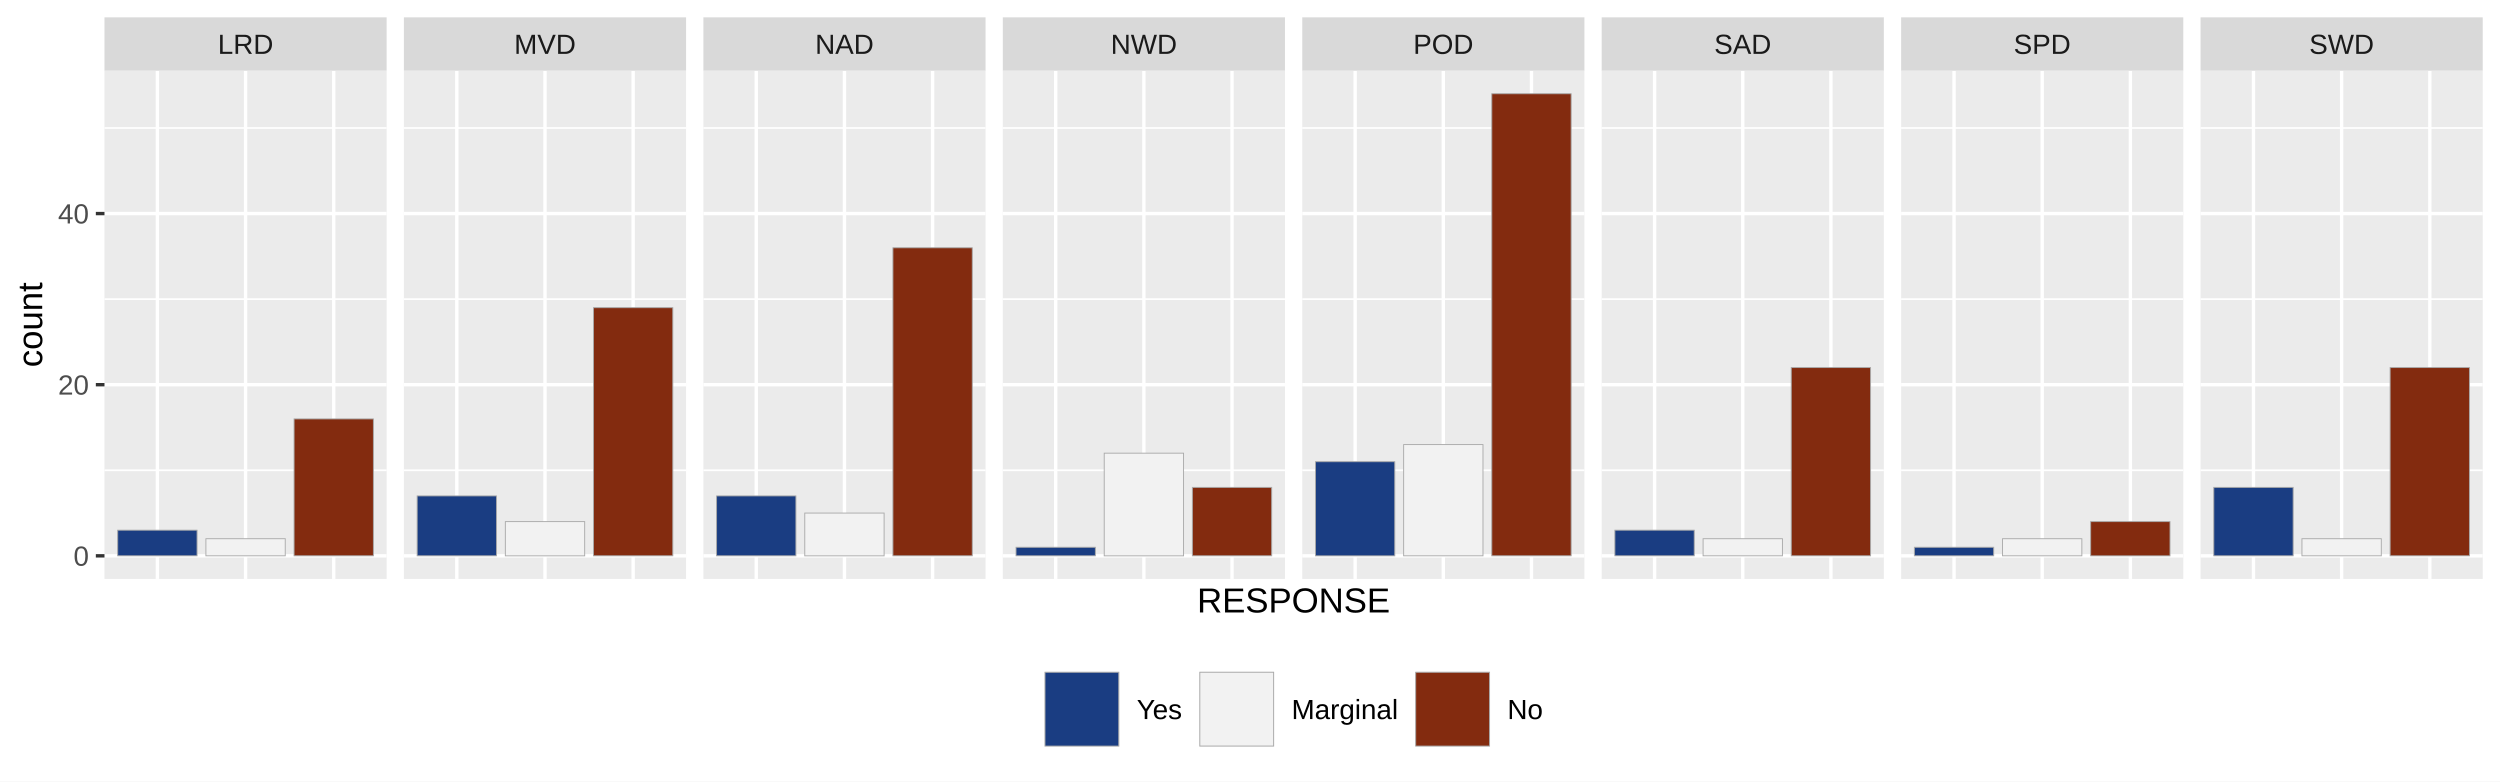
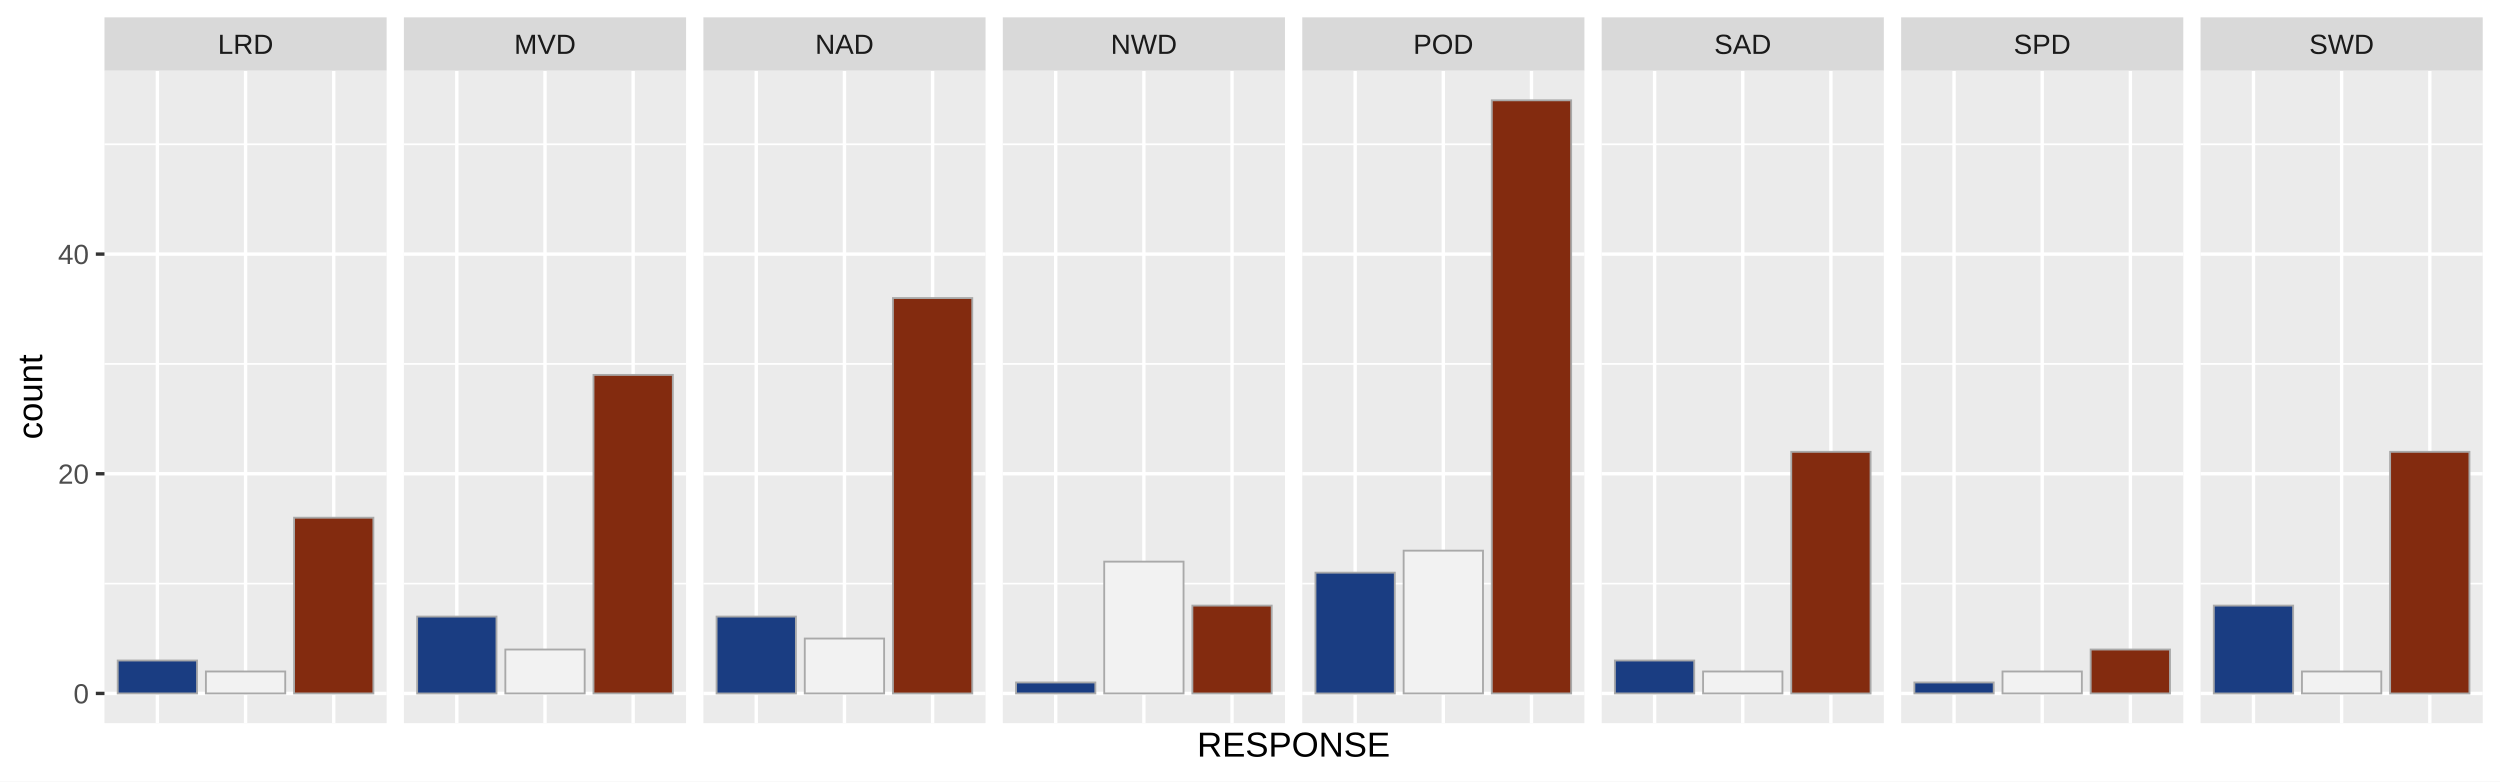
<svg xmlns="http://www.w3.org/2000/svg" width="576.00pt" height="180.00pt" viewBox="0 0 576.00 180.00">
  <g class="svglite">
    <defs>
      <style type="text/css">
    .svglite line, .svglite polyline, .svglite polygon, .svglite path, .svglite rect, .svglite circle {
      fill: none;
      stroke: #000000;
      stroke-linecap: round;
      stroke-linejoin: round;
      stroke-miterlimit: 10.00;
    }
    .svglite text {
      white-space: pre;
    }
    .svglite g.glyphgroup path {
      fill: inherit;
      stroke: none;
    }
  </style>
    </defs>
    <rect width="100%" height="100%" style="stroke: none; fill: #FFFFFF;" />
    <defs>
      <clipPath id="cpMC4wMHw1NzYuMDB8MC4wMHwxODAuMDA=">
        <rect x="0.00" y="0.00" width="576.00" height="180.00" />
      </clipPath>
    </defs>
    <g clip-path="url(#cpMC4wMHw1NzYuMDB8MC4wMHwxODAuMDA=)">
      <rect x="-0" y="0" width="576.00" height="180.00" style="stroke-width: 0.78; stroke: #FFFFFF; fill: #FFFFFF;" />
    </g>
    <defs>
-       <clipPath id="cpMjQuMDd8ODkuMDh8MTYuMjh8MTMzLjM5">
-         <rect x="24.07" y="16.28" width="65.01" height="117.11" />
-       </clipPath>
-     </defs>
-     <g clip-path="url(#cpMjQuMDd8ODkuMDh8MTYuMjh8MTMzLjM5)">
-       <rect x="24.07" y="16.28" width="65.01" height="117.11" style="stroke-width: 0.78; stroke: none; fill: #EBEBEB;" />
-       <polyline points="24.07,108.35 89.08,108.35 " style="stroke-width: 0.39; stroke: #FFFFFF; stroke-linecap: butt;" />
-       <polyline points="24.07,68.92 89.08,68.92 " style="stroke-width: 0.39; stroke: #FFFFFF; stroke-linecap: butt;" />
-       <polyline points="24.07,29.49 89.08,29.49 " style="stroke-width: 0.39; stroke: #FFFFFF; stroke-linecap: butt;" />
-       <polyline points="24.07,128.06 89.08,128.06 " style="stroke-width: 0.78; stroke: #FFFFFF; stroke-linecap: butt;" />
-       <polyline points="24.07,88.63 89.08,88.63 " style="stroke-width: 0.78; stroke: #FFFFFF; stroke-linecap: butt;" />
-       <polyline points="24.07,49.20 89.08,49.20 " style="stroke-width: 0.78; stroke: #FFFFFF; stroke-linecap: butt;" />
-       <polyline points="36.26,133.39 36.26,16.28 " style="stroke-width: 0.78; stroke: #FFFFFF; stroke-linecap: butt;" />
-       <polyline points="56.58,133.39 56.58,16.28 " style="stroke-width: 0.78; stroke: #FFFFFF; stroke-linecap: butt;" />
-       <polyline points="76.89,133.39 76.89,16.28 " style="stroke-width: 0.78; stroke: #FFFFFF; stroke-linecap: butt;" />
-       <rect x="27.12" y="122.15" width="18.28" height="5.91" style="stroke-width: 0.21; stroke: #A9A9A9; stroke-linecap: butt; stroke-linejoin: miter; fill: #1A3D82;" />
-       <rect x="47.44" y="124.12" width="18.28" height="3.94" style="stroke-width: 0.21; stroke: #A9A9A9; stroke-linecap: butt; stroke-linejoin: miter; fill: #F2F2F2;" />
-       <rect x="67.75" y="96.52" width="18.28" height="31.54" style="stroke-width: 0.21; stroke: #A9A9A9; stroke-linecap: butt; stroke-linejoin: miter; fill: #832B0F;" />
-     </g>
-     <g clip-path="url(#cpMC4wMHw1NzYuMDB8MC4wMHwxODAuMDA=)">
- </g>
-     <defs>
-       <clipPath id="cpOTMuMDZ8MTU4LjA3fDE2LjI4fDEzMy4zOQ==">
-         <rect x="93.06" y="16.28" width="65.01" height="117.11" />
-       </clipPath>
-     </defs>
-     <g clip-path="url(#cpOTMuMDZ8MTU4LjA3fDE2LjI4fDEzMy4zOQ==)">
-       <rect x="93.06" y="16.28" width="65.01" height="117.11" style="stroke-width: 0.78; stroke: none; fill: #EBEBEB;" />
-       <polyline points="93.06,108.35 158.07,108.35 " style="stroke-width: 0.39; stroke: #FFFFFF; stroke-linecap: butt;" />
-       <polyline points="93.06,68.92 158.07,68.92 " style="stroke-width: 0.39; stroke: #FFFFFF; stroke-linecap: butt;" />
-       <polyline points="93.06,29.49 158.07,29.49 " style="stroke-width: 0.39; stroke: #FFFFFF; stroke-linecap: butt;" />
-       <polyline points="93.06,128.06 158.07,128.06 " style="stroke-width: 0.78; stroke: #FFFFFF; stroke-linecap: butt;" />
-       <polyline points="93.06,88.63 158.07,88.63 " style="stroke-width: 0.78; stroke: #FFFFFF; stroke-linecap: butt;" />
-       <polyline points="93.06,49.20 158.07,49.20 " style="stroke-width: 0.78; stroke: #FFFFFF; stroke-linecap: butt;" />
-       <polyline points="105.25,133.39 105.25,16.28 " style="stroke-width: 0.78; stroke: #FFFFFF; stroke-linecap: butt;" />
-       <polyline points="125.57,133.39 125.57,16.28 " style="stroke-width: 0.78; stroke: #FFFFFF; stroke-linecap: butt;" />
-       <polyline points="145.88,133.39 145.88,16.28 " style="stroke-width: 0.78; stroke: #FFFFFF; stroke-linecap: butt;" />
-       <rect x="96.11" y="114.26" width="18.28" height="13.80" style="stroke-width: 0.21; stroke: #A9A9A9; stroke-linecap: butt; stroke-linejoin: miter; fill: #1A3D82;" />
-       <rect x="116.43" y="120.18" width="18.28" height="7.89" style="stroke-width: 0.21; stroke: #A9A9A9; stroke-linecap: butt; stroke-linejoin: miter; fill: #F2F2F2;" />
-       <rect x="136.74" y="70.89" width="18.28" height="57.17" style="stroke-width: 0.21; stroke: #A9A9A9; stroke-linecap: butt; stroke-linejoin: miter; fill: #832B0F;" />
-     </g>
-     <g clip-path="url(#cpMC4wMHw1NzYuMDB8MC4wMHwxODAuMDA=)">
- </g>
-     <defs>
-       <clipPath id="cpMTYyLjA2fDIyNy4wNnwxNi4yOHwxMzMuMzk=">
-         <rect x="162.06" y="16.28" width="65.01" height="117.11" />
-       </clipPath>
-     </defs>
-     <g clip-path="url(#cpMTYyLjA2fDIyNy4wNnwxNi4yOHwxMzMuMzk=)">
-       <rect x="162.06" y="16.28" width="65.01" height="117.11" style="stroke-width: 0.78; stroke: none; fill: #EBEBEB;" />
-       <polyline points="162.06,108.35 227.06,108.35 " style="stroke-width: 0.39; stroke: #FFFFFF; stroke-linecap: butt;" />
-       <polyline points="162.06,68.92 227.06,68.92 " style="stroke-width: 0.39; stroke: #FFFFFF; stroke-linecap: butt;" />
-       <polyline points="162.06,29.49 227.06,29.49 " style="stroke-width: 0.39; stroke: #FFFFFF; stroke-linecap: butt;" />
-       <polyline points="162.06,128.06 227.06,128.06 " style="stroke-width: 0.78; stroke: #FFFFFF; stroke-linecap: butt;" />
-       <polyline points="162.06,88.63 227.06,88.63 " style="stroke-width: 0.78; stroke: #FFFFFF; stroke-linecap: butt;" />
-       <polyline points="162.06,49.20 227.06,49.20 " style="stroke-width: 0.78; stroke: #FFFFFF; stroke-linecap: butt;" />
-       <polyline points="174.24,133.39 174.24,16.28 " style="stroke-width: 0.78; stroke: #FFFFFF; stroke-linecap: butt;" />
-       <polyline points="194.56,133.39 194.56,16.28 " style="stroke-width: 0.78; stroke: #FFFFFF; stroke-linecap: butt;" />
-       <polyline points="214.87,133.39 214.87,16.28 " style="stroke-width: 0.78; stroke: #FFFFFF; stroke-linecap: butt;" />
-       <rect x="165.10" y="114.26" width="18.28" height="13.80" style="stroke-width: 0.21; stroke: #A9A9A9; stroke-linecap: butt; stroke-linejoin: miter; fill: #1A3D82;" />
-       <rect x="185.42" y="118.21" width="18.28" height="9.86" style="stroke-width: 0.21; stroke: #A9A9A9; stroke-linecap: butt; stroke-linejoin: miter; fill: #F2F2F2;" />
-       <rect x="205.73" y="57.09" width="18.28" height="70.97" style="stroke-width: 0.21; stroke: #A9A9A9; stroke-linecap: butt; stroke-linejoin: miter; fill: #832B0F;" />
-     </g>
-     <g clip-path="url(#cpMC4wMHw1NzYuMDB8MC4wMHwxODAuMDA=)">
- </g>
-     <defs>
-       <clipPath id="cpMjMxLjA1fDI5Ni4wNXwxNi4yOHwxMzMuMzk=">
-         <rect x="231.05" y="16.28" width="65.01" height="117.11" />
-       </clipPath>
-     </defs>
-     <g clip-path="url(#cpMjMxLjA1fDI5Ni4wNXwxNi4yOHwxMzMuMzk=)">
-       <rect x="231.05" y="16.28" width="65.01" height="117.11" style="stroke-width: 0.78; stroke: none; fill: #EBEBEB;" />
-       <polyline points="231.05,108.35 296.05,108.35 " style="stroke-width: 0.39; stroke: #FFFFFF; stroke-linecap: butt;" />
-       <polyline points="231.05,68.92 296.05,68.92 " style="stroke-width: 0.39; stroke: #FFFFFF; stroke-linecap: butt;" />
-       <polyline points="231.05,29.49 296.05,29.49 " style="stroke-width: 0.39; stroke: #FFFFFF; stroke-linecap: butt;" />
-       <polyline points="231.05,128.06 296.05,128.06 " style="stroke-width: 0.78; stroke: #FFFFFF; stroke-linecap: butt;" />
-       <polyline points="231.05,88.63 296.05,88.63 " style="stroke-width: 0.78; stroke: #FFFFFF; stroke-linecap: butt;" />
-       <polyline points="231.05,49.20 296.05,49.20 " style="stroke-width: 0.78; stroke: #FFFFFF; stroke-linecap: butt;" />
-       <polyline points="243.23,133.39 243.23,16.28 " style="stroke-width: 0.78; stroke: #FFFFFF; stroke-linecap: butt;" />
-       <polyline points="263.55,133.39 263.55,16.28 " style="stroke-width: 0.78; stroke: #FFFFFF; stroke-linecap: butt;" />
-       <polyline points="283.86,133.39 283.86,16.28 " style="stroke-width: 0.78; stroke: #FFFFFF; stroke-linecap: butt;" />
-       <rect x="234.09" y="126.09" width="18.28" height="1.97" style="stroke-width: 0.21; stroke: #A9A9A9; stroke-linecap: butt; stroke-linejoin: miter; fill: #1A3D82;" />
-       <rect x="254.41" y="104.41" width="18.28" height="23.66" style="stroke-width: 0.21; stroke: #A9A9A9; stroke-linecap: butt; stroke-linejoin: miter; fill: #F2F2F2;" />
-       <rect x="274.72" y="112.29" width="18.28" height="15.77" style="stroke-width: 0.21; stroke: #A9A9A9; stroke-linecap: butt; stroke-linejoin: miter; fill: #832B0F;" />
-     </g>
-     <g clip-path="url(#cpMC4wMHw1NzYuMDB8MC4wMHwxODAuMDA=)">
- </g>
-     <defs>
-       <clipPath id="cpMzAwLjA0fDM2NS4wNHwxNi4yOHwxMzMuMzk=">
-         <rect x="300.04" y="16.28" width="65.01" height="117.11" />
-       </clipPath>
-     </defs>
-     <g clip-path="url(#cpMzAwLjA0fDM2NS4wNHwxNi4yOHwxMzMuMzk=)">
-       <rect x="300.04" y="16.28" width="65.01" height="117.11" style="stroke-width: 0.78; stroke: none; fill: #EBEBEB;" />
-       <polyline points="300.04,108.35 365.04,108.35 " style="stroke-width: 0.39; stroke: #FFFFFF; stroke-linecap: butt;" />
-       <polyline points="300.04,68.92 365.04,68.92 " style="stroke-width: 0.39; stroke: #FFFFFF; stroke-linecap: butt;" />
-       <polyline points="300.04,29.49 365.04,29.49 " style="stroke-width: 0.39; stroke: #FFFFFF; stroke-linecap: butt;" />
-       <polyline points="300.04,128.06 365.04,128.06 " style="stroke-width: 0.78; stroke: #FFFFFF; stroke-linecap: butt;" />
-       <polyline points="300.04,88.63 365.04,88.63 " style="stroke-width: 0.78; stroke: #FFFFFF; stroke-linecap: butt;" />
-       <polyline points="300.04,49.20 365.04,49.20 " style="stroke-width: 0.78; stroke: #FFFFFF; stroke-linecap: butt;" />
-       <polyline points="312.23,133.39 312.23,16.28 " style="stroke-width: 0.78; stroke: #FFFFFF; stroke-linecap: butt;" />
-       <polyline points="332.54,133.39 332.54,16.28 " style="stroke-width: 0.78; stroke: #FFFFFF; stroke-linecap: butt;" />
-       <polyline points="352.85,133.39 352.85,16.28 " style="stroke-width: 0.78; stroke: #FFFFFF; stroke-linecap: butt;" />
-       <rect x="303.08" y="106.38" width="18.28" height="21.69" style="stroke-width: 0.21; stroke: #A9A9A9; stroke-linecap: butt; stroke-linejoin: miter; fill: #1A3D82;" />
-       <rect x="323.40" y="102.43" width="18.28" height="25.63" style="stroke-width: 0.21; stroke: #A9A9A9; stroke-linecap: butt; stroke-linejoin: miter; fill: #F2F2F2;" />
-       <rect x="343.71" y="21.60" width="18.28" height="106.46" style="stroke-width: 0.21; stroke: #A9A9A9; stroke-linecap: butt; stroke-linejoin: miter; fill: #832B0F;" />
-     </g>
-     <g clip-path="url(#cpMC4wMHw1NzYuMDB8MC4wMHwxODAuMDA=)">
- </g>
-     <defs>
-       <clipPath id="cpMzY5LjAzfDQzNC4wM3wxNi4yOHwxMzMuMzk=">
-         <rect x="369.03" y="16.28" width="65.01" height="117.11" />
-       </clipPath>
-     </defs>
-     <g clip-path="url(#cpMzY5LjAzfDQzNC4wM3wxNi4yOHwxMzMuMzk=)">
-       <rect x="369.03" y="16.28" width="65.01" height="117.11" style="stroke-width: 0.78; stroke: none; fill: #EBEBEB;" />
-       <polyline points="369.03,108.35 434.03,108.35 " style="stroke-width: 0.39; stroke: #FFFFFF; stroke-linecap: butt;" />
-       <polyline points="369.03,68.92 434.03,68.92 " style="stroke-width: 0.39; stroke: #FFFFFF; stroke-linecap: butt;" />
-       <polyline points="369.03,29.49 434.03,29.49 " style="stroke-width: 0.39; stroke: #FFFFFF; stroke-linecap: butt;" />
-       <polyline points="369.03,128.06 434.03,128.06 " style="stroke-width: 0.78; stroke: #FFFFFF; stroke-linecap: butt;" />
-       <polyline points="369.03,88.63 434.03,88.63 " style="stroke-width: 0.78; stroke: #FFFFFF; stroke-linecap: butt;" />
-       <polyline points="369.03,49.20 434.03,49.20 " style="stroke-width: 0.78; stroke: #FFFFFF; stroke-linecap: butt;" />
-       <polyline points="381.22,133.39 381.22,16.28 " style="stroke-width: 0.78; stroke: #FFFFFF; stroke-linecap: butt;" />
-       <polyline points="401.53,133.39 401.53,16.28 " style="stroke-width: 0.78; stroke: #FFFFFF; stroke-linecap: butt;" />
-       <polyline points="421.84,133.39 421.84,16.28 " style="stroke-width: 0.78; stroke: #FFFFFF; stroke-linecap: butt;" />
-       <rect x="372.07" y="122.15" width="18.28" height="5.91" style="stroke-width: 0.21; stroke: #A9A9A9; stroke-linecap: butt; stroke-linejoin: miter; fill: #1A3D82;" />
-       <rect x="392.39" y="124.12" width="18.28" height="3.94" style="stroke-width: 0.21; stroke: #A9A9A9; stroke-linecap: butt; stroke-linejoin: miter; fill: #F2F2F2;" />
-       <rect x="412.70" y="84.69" width="18.28" height="43.37" style="stroke-width: 0.21; stroke: #A9A9A9; stroke-linecap: butt; stroke-linejoin: miter; fill: #832B0F;" />
-     </g>
-     <g clip-path="url(#cpMC4wMHw1NzYuMDB8MC4wMHwxODAuMDA=)">
- </g>
-     <defs>
-       <clipPath id="cpNDM4LjAyfDUwMy4wMnwxNi4yOHwxMzMuMzk=">
-         <rect x="438.02" y="16.28" width="65.01" height="117.11" />
-       </clipPath>
-     </defs>
-     <g clip-path="url(#cpNDM4LjAyfDUwMy4wMnwxNi4yOHwxMzMuMzk=)">
-       <rect x="438.02" y="16.28" width="65.01" height="117.11" style="stroke-width: 0.78; stroke: none; fill: #EBEBEB;" />
-       <polyline points="438.02,108.35 503.02,108.35 " style="stroke-width: 0.39; stroke: #FFFFFF; stroke-linecap: butt;" />
-       <polyline points="438.02,68.92 503.02,68.92 " style="stroke-width: 0.39; stroke: #FFFFFF; stroke-linecap: butt;" />
-       <polyline points="438.02,29.49 503.02,29.49 " style="stroke-width: 0.39; stroke: #FFFFFF; stroke-linecap: butt;" />
-       <polyline points="438.02,128.06 503.02,128.06 " style="stroke-width: 0.78; stroke: #FFFFFF; stroke-linecap: butt;" />
-       <polyline points="438.02,88.63 503.02,88.63 " style="stroke-width: 0.78; stroke: #FFFFFF; stroke-linecap: butt;" />
-       <polyline points="438.02,49.20 503.02,49.20 " style="stroke-width: 0.78; stroke: #FFFFFF; stroke-linecap: butt;" />
-       <polyline points="450.21,133.39 450.21,16.28 " style="stroke-width: 0.78; stroke: #FFFFFF; stroke-linecap: butt;" />
-       <polyline points="470.52,133.39 470.52,16.28 " style="stroke-width: 0.78; stroke: #FFFFFF; stroke-linecap: butt;" />
-       <polyline points="490.84,133.39 490.84,16.28 " style="stroke-width: 0.78; stroke: #FFFFFF; stroke-linecap: butt;" />
-       <rect x="441.07" y="126.09" width="18.28" height="1.97" style="stroke-width: 0.21; stroke: #A9A9A9; stroke-linecap: butt; stroke-linejoin: miter; fill: #1A3D82;" />
-       <rect x="461.38" y="124.12" width="18.28" height="3.94" style="stroke-width: 0.21; stroke: #A9A9A9; stroke-linecap: butt; stroke-linejoin: miter; fill: #F2F2F2;" />
-       <rect x="481.69" y="120.18" width="18.28" height="7.89" style="stroke-width: 0.21; stroke: #A9A9A9; stroke-linecap: butt; stroke-linejoin: miter; fill: #832B0F;" />
-     </g>
-     <g clip-path="url(#cpMC4wMHw1NzYuMDB8MC4wMHwxODAuMDA=)">
- </g>
-     <defs>
-       <clipPath id="cpNTA3LjAxfDU3Mi4wMXwxNi4yOHwxMzMuMzk=">
-         <rect x="507.01" y="16.28" width="65.01" height="117.11" />
-       </clipPath>
-     </defs>
-     <g clip-path="url(#cpNTA3LjAxfDU3Mi4wMXwxNi4yOHwxMzMuMzk=)">
-       <rect x="507.01" y="16.28" width="65.01" height="117.11" style="stroke-width: 0.78; stroke: none; fill: #EBEBEB;" />
-       <polyline points="507.01,108.35 572.01,108.35 " style="stroke-width: 0.39; stroke: #FFFFFF; stroke-linecap: butt;" />
-       <polyline points="507.01,68.92 572.01,68.92 " style="stroke-width: 0.39; stroke: #FFFFFF; stroke-linecap: butt;" />
-       <polyline points="507.01,29.49 572.01,29.49 " style="stroke-width: 0.39; stroke: #FFFFFF; stroke-linecap: butt;" />
-       <polyline points="507.01,128.06 572.01,128.06 " style="stroke-width: 0.78; stroke: #FFFFFF; stroke-linecap: butt;" />
-       <polyline points="507.01,88.63 572.01,88.63 " style="stroke-width: 0.78; stroke: #FFFFFF; stroke-linecap: butt;" />
-       <polyline points="507.01,49.20 572.01,49.20 " style="stroke-width: 0.78; stroke: #FFFFFF; stroke-linecap: butt;" />
-       <polyline points="519.20,133.39 519.20,16.28 " style="stroke-width: 0.78; stroke: #FFFFFF; stroke-linecap: butt;" />
-       <polyline points="539.51,133.39 539.51,16.28 " style="stroke-width: 0.78; stroke: #FFFFFF; stroke-linecap: butt;" />
-       <polyline points="559.83,133.39 559.83,16.28 " style="stroke-width: 0.78; stroke: #FFFFFF; stroke-linecap: butt;" />
-       <rect x="510.06" y="112.29" width="18.28" height="15.77" style="stroke-width: 0.21; stroke: #A9A9A9; stroke-linecap: butt; stroke-linejoin: miter; fill: #1A3D82;" />
-       <rect x="530.37" y="124.12" width="18.28" height="3.94" style="stroke-width: 0.21; stroke: #A9A9A9; stroke-linecap: butt; stroke-linejoin: miter; fill: #F2F2F2;" />
-       <rect x="550.68" y="84.69" width="18.28" height="43.37" style="stroke-width: 0.21; stroke: #A9A9A9; stroke-linecap: butt; stroke-linejoin: miter; fill: #832B0F;" />
+       <clipPath id="cpMjQuMDd8ODkuMDh8MTYuMjh8MTY2LjYx">
+         <rect x="24.07" y="16.28" width="65.01" height="150.33" />
+       </clipPath>
+     </defs>
+     <g clip-path="url(#cpMjQuMDd8ODkuMDh8MTYuMjh8MTY2LjYx)">
+       <rect x="24.07" y="16.28" width="65.01" height="150.33" style="stroke-width: 0.78; stroke: none; fill: #EBEBEB;" />
+       <polyline points="24.07,134.47 89.08,134.47 " style="stroke-width: 0.39; stroke: #FFFFFF; stroke-linecap: butt;" />
+       <polyline points="24.07,83.85 89.08,83.85 " style="stroke-width: 0.39; stroke: #FFFFFF; stroke-linecap: butt;" />
+       <polyline points="24.07,33.24 89.08,33.24 " style="stroke-width: 0.39; stroke: #FFFFFF; stroke-linecap: butt;" />
+       <polyline points="24.07,159.77 89.08,159.77 " style="stroke-width: 0.78; stroke: #FFFFFF; stroke-linecap: butt;" />
+       <polyline points="24.07,109.16 89.08,109.16 " style="stroke-width: 0.78; stroke: #FFFFFF; stroke-linecap: butt;" />
+       <polyline points="24.07,58.54 89.08,58.54 " style="stroke-width: 0.78; stroke: #FFFFFF; stroke-linecap: butt;" />
+       <polyline points="36.26,166.61 36.26,16.28 " style="stroke-width: 0.78; stroke: #FFFFFF; stroke-linecap: butt;" />
+       <polyline points="56.58,166.61 56.58,16.28 " style="stroke-width: 0.78; stroke: #FFFFFF; stroke-linecap: butt;" />
+       <polyline points="76.89,166.61 76.89,16.28 " style="stroke-width: 0.78; stroke: #FFFFFF; stroke-linecap: butt;" />
+       <rect x="27.12" y="152.18" width="18.28" height="7.59" style="stroke-width: 0.43; stroke: #A9A9A9; stroke-linecap: butt; stroke-linejoin: miter; fill: #1A3D82;" />
+       <rect x="47.44" y="154.71" width="18.28" height="5.06" style="stroke-width: 0.43; stroke: #A9A9A9; stroke-linecap: butt; stroke-linejoin: miter; fill: #F2F2F2;" />
+       <rect x="67.75" y="119.28" width="18.28" height="40.49" style="stroke-width: 0.43; stroke: #A9A9A9; stroke-linecap: butt; stroke-linejoin: miter; fill: #832B0F;" />
+     </g>
+     <g clip-path="url(#cpMC4wMHw1NzYuMDB8MC4wMHwxODAuMDA=)">
+ </g>
+     <defs>
+       <clipPath id="cpOTMuMDZ8MTU4LjA3fDE2LjI4fDE2Ni42MQ==">
+         <rect x="93.06" y="16.28" width="65.01" height="150.33" />
+       </clipPath>
+     </defs>
+     <g clip-path="url(#cpOTMuMDZ8MTU4LjA3fDE2LjI4fDE2Ni42MQ==)">
+       <rect x="93.06" y="16.28" width="65.01" height="150.33" style="stroke-width: 0.78; stroke: none; fill: #EBEBEB;" />
+       <polyline points="93.06,134.47 158.07,134.47 " style="stroke-width: 0.39; stroke: #FFFFFF; stroke-linecap: butt;" />
+       <polyline points="93.06,83.85 158.07,83.85 " style="stroke-width: 0.39; stroke: #FFFFFF; stroke-linecap: butt;" />
+       <polyline points="93.06,33.24 158.07,33.24 " style="stroke-width: 0.39; stroke: #FFFFFF; stroke-linecap: butt;" />
+       <polyline points="93.06,159.77 158.07,159.77 " style="stroke-width: 0.78; stroke: #FFFFFF; stroke-linecap: butt;" />
+       <polyline points="93.06,109.16 158.07,109.16 " style="stroke-width: 0.78; stroke: #FFFFFF; stroke-linecap: butt;" />
+       <polyline points="93.06,58.54 158.07,58.54 " style="stroke-width: 0.78; stroke: #FFFFFF; stroke-linecap: butt;" />
+       <polyline points="105.25,166.61 105.25,16.28 " style="stroke-width: 0.78; stroke: #FFFFFF; stroke-linecap: butt;" />
+       <polyline points="125.57,166.61 125.57,16.28 " style="stroke-width: 0.78; stroke: #FFFFFF; stroke-linecap: butt;" />
+       <polyline points="145.88,166.61 145.88,16.28 " style="stroke-width: 0.78; stroke: #FFFFFF; stroke-linecap: butt;" />
+       <rect x="96.11" y="142.06" width="18.28" height="17.72" style="stroke-width: 0.43; stroke: #A9A9A9; stroke-linecap: butt; stroke-linejoin: miter; fill: #1A3D82;" />
+       <rect x="116.43" y="149.65" width="18.28" height="10.12" style="stroke-width: 0.43; stroke: #A9A9A9; stroke-linecap: butt; stroke-linejoin: miter; fill: #F2F2F2;" />
+       <rect x="136.74" y="86.38" width="18.28" height="73.39" style="stroke-width: 0.43; stroke: #A9A9A9; stroke-linecap: butt; stroke-linejoin: miter; fill: #832B0F;" />
+     </g>
+     <g clip-path="url(#cpMC4wMHw1NzYuMDB8MC4wMHwxODAuMDA=)">
+ </g>
+     <defs>
+       <clipPath id="cpMTYyLjA2fDIyNy4wNnwxNi4yOHwxNjYuNjE=">
+         <rect x="162.06" y="16.28" width="65.01" height="150.33" />
+       </clipPath>
+     </defs>
+     <g clip-path="url(#cpMTYyLjA2fDIyNy4wNnwxNi4yOHwxNjYuNjE=)">
+       <rect x="162.06" y="16.28" width="65.01" height="150.33" style="stroke-width: 0.78; stroke: none; fill: #EBEBEB;" />
+       <polyline points="162.06,134.47 227.06,134.47 " style="stroke-width: 0.39; stroke: #FFFFFF; stroke-linecap: butt;" />
+       <polyline points="162.06,83.85 227.06,83.85 " style="stroke-width: 0.39; stroke: #FFFFFF; stroke-linecap: butt;" />
+       <polyline points="162.06,33.24 227.06,33.24 " style="stroke-width: 0.39; stroke: #FFFFFF; stroke-linecap: butt;" />
+       <polyline points="162.06,159.77 227.06,159.77 " style="stroke-width: 0.78; stroke: #FFFFFF; stroke-linecap: butt;" />
+       <polyline points="162.06,109.16 227.06,109.16 " style="stroke-width: 0.78; stroke: #FFFFFF; stroke-linecap: butt;" />
+       <polyline points="162.06,58.54 227.06,58.54 " style="stroke-width: 0.78; stroke: #FFFFFF; stroke-linecap: butt;" />
+       <polyline points="174.24,166.61 174.24,16.28 " style="stroke-width: 0.78; stroke: #FFFFFF; stroke-linecap: butt;" />
+       <polyline points="194.56,166.61 194.56,16.28 " style="stroke-width: 0.78; stroke: #FFFFFF; stroke-linecap: butt;" />
+       <polyline points="214.87,166.61 214.87,16.28 " style="stroke-width: 0.78; stroke: #FFFFFF; stroke-linecap: butt;" />
+       <rect x="165.10" y="142.06" width="18.28" height="17.72" style="stroke-width: 0.43; stroke: #A9A9A9; stroke-linecap: butt; stroke-linejoin: miter; fill: #1A3D82;" />
+       <rect x="185.42" y="147.12" width="18.28" height="12.65" style="stroke-width: 0.43; stroke: #A9A9A9; stroke-linecap: butt; stroke-linejoin: miter; fill: #F2F2F2;" />
+       <rect x="205.73" y="68.67" width="18.28" height="91.11" style="stroke-width: 0.43; stroke: #A9A9A9; stroke-linecap: butt; stroke-linejoin: miter; fill: #832B0F;" />
+     </g>
+     <g clip-path="url(#cpMC4wMHw1NzYuMDB8MC4wMHwxODAuMDA=)">
+ </g>
+     <defs>
+       <clipPath id="cpMjMxLjA1fDI5Ni4wNXwxNi4yOHwxNjYuNjE=">
+         <rect x="231.05" y="16.28" width="65.01" height="150.33" />
+       </clipPath>
+     </defs>
+     <g clip-path="url(#cpMjMxLjA1fDI5Ni4wNXwxNi4yOHwxNjYuNjE=)">
+       <rect x="231.05" y="16.28" width="65.01" height="150.33" style="stroke-width: 0.78; stroke: none; fill: #EBEBEB;" />
+       <polyline points="231.05,134.47 296.05,134.47 " style="stroke-width: 0.39; stroke: #FFFFFF; stroke-linecap: butt;" />
+       <polyline points="231.05,83.85 296.05,83.85 " style="stroke-width: 0.39; stroke: #FFFFFF; stroke-linecap: butt;" />
+       <polyline points="231.05,33.24 296.05,33.24 " style="stroke-width: 0.39; stroke: #FFFFFF; stroke-linecap: butt;" />
+       <polyline points="231.05,159.77 296.05,159.77 " style="stroke-width: 0.78; stroke: #FFFFFF; stroke-linecap: butt;" />
+       <polyline points="231.05,109.16 296.05,109.16 " style="stroke-width: 0.78; stroke: #FFFFFF; stroke-linecap: butt;" />
+       <polyline points="231.05,58.54 296.05,58.54 " style="stroke-width: 0.78; stroke: #FFFFFF; stroke-linecap: butt;" />
+       <polyline points="243.23,166.61 243.23,16.28 " style="stroke-width: 0.78; stroke: #FFFFFF; stroke-linecap: butt;" />
+       <polyline points="263.55,166.61 263.55,16.28 " style="stroke-width: 0.78; stroke: #FFFFFF; stroke-linecap: butt;" />
+       <polyline points="283.86,166.61 283.86,16.28 " style="stroke-width: 0.78; stroke: #FFFFFF; stroke-linecap: butt;" />
+       <rect x="234.09" y="157.24" width="18.28" height="2.53" style="stroke-width: 0.43; stroke: #A9A9A9; stroke-linecap: butt; stroke-linejoin: miter; fill: #1A3D82;" />
+       <rect x="254.41" y="129.40" width="18.28" height="30.37" style="stroke-width: 0.43; stroke: #A9A9A9; stroke-linecap: butt; stroke-linejoin: miter; fill: #F2F2F2;" />
+       <rect x="274.72" y="139.53" width="18.28" height="20.25" style="stroke-width: 0.43; stroke: #A9A9A9; stroke-linecap: butt; stroke-linejoin: miter; fill: #832B0F;" />
+     </g>
+     <g clip-path="url(#cpMC4wMHw1NzYuMDB8MC4wMHwxODAuMDA=)">
+ </g>
+     <defs>
+       <clipPath id="cpMzAwLjA0fDM2NS4wNHwxNi4yOHwxNjYuNjE=">
+         <rect x="300.04" y="16.28" width="65.01" height="150.33" />
+       </clipPath>
+     </defs>
+     <g clip-path="url(#cpMzAwLjA0fDM2NS4wNHwxNi4yOHwxNjYuNjE=)">
+       <rect x="300.04" y="16.28" width="65.01" height="150.33" style="stroke-width: 0.78; stroke: none; fill: #EBEBEB;" />
+       <polyline points="300.04,134.47 365.04,134.47 " style="stroke-width: 0.39; stroke: #FFFFFF; stroke-linecap: butt;" />
+       <polyline points="300.04,83.85 365.04,83.85 " style="stroke-width: 0.39; stroke: #FFFFFF; stroke-linecap: butt;" />
+       <polyline points="300.04,33.24 365.04,33.24 " style="stroke-width: 0.39; stroke: #FFFFFF; stroke-linecap: butt;" />
+       <polyline points="300.04,159.77 365.04,159.77 " style="stroke-width: 0.78; stroke: #FFFFFF; stroke-linecap: butt;" />
+       <polyline points="300.04,109.16 365.04,109.16 " style="stroke-width: 0.78; stroke: #FFFFFF; stroke-linecap: butt;" />
+       <polyline points="300.04,58.54 365.04,58.54 " style="stroke-width: 0.78; stroke: #FFFFFF; stroke-linecap: butt;" />
+       <polyline points="312.23,166.61 312.23,16.28 " style="stroke-width: 0.78; stroke: #FFFFFF; stroke-linecap: butt;" />
+       <polyline points="332.54,166.61 332.54,16.28 " style="stroke-width: 0.78; stroke: #FFFFFF; stroke-linecap: butt;" />
+       <polyline points="352.85,166.61 352.85,16.28 " style="stroke-width: 0.78; stroke: #FFFFFF; stroke-linecap: butt;" />
+       <rect x="303.08" y="131.94" width="18.28" height="27.84" style="stroke-width: 0.43; stroke: #A9A9A9; stroke-linecap: butt; stroke-linejoin: miter; fill: #1A3D82;" />
+       <rect x="323.40" y="126.87" width="18.28" height="32.90" style="stroke-width: 0.43; stroke: #A9A9A9; stroke-linecap: butt; stroke-linejoin: miter; fill: #F2F2F2;" />
+       <rect x="343.71" y="23.11" width="18.28" height="136.66" style="stroke-width: 0.43; stroke: #A9A9A9; stroke-linecap: butt; stroke-linejoin: miter; fill: #832B0F;" />
+     </g>
+     <g clip-path="url(#cpMC4wMHw1NzYuMDB8MC4wMHwxODAuMDA=)">
+ </g>
+     <defs>
+       <clipPath id="cpMzY5LjAzfDQzNC4wM3wxNi4yOHwxNjYuNjE=">
+         <rect x="369.03" y="16.28" width="65.01" height="150.33" />
+       </clipPath>
+     </defs>
+     <g clip-path="url(#cpMzY5LjAzfDQzNC4wM3wxNi4yOHwxNjYuNjE=)">
+       <rect x="369.03" y="16.28" width="65.01" height="150.33" style="stroke-width: 0.78; stroke: none; fill: #EBEBEB;" />
+       <polyline points="369.03,134.47 434.03,134.47 " style="stroke-width: 0.39; stroke: #FFFFFF; stroke-linecap: butt;" />
+       <polyline points="369.03,83.85 434.03,83.85 " style="stroke-width: 0.39; stroke: #FFFFFF; stroke-linecap: butt;" />
+       <polyline points="369.03,33.24 434.03,33.24 " style="stroke-width: 0.39; stroke: #FFFFFF; stroke-linecap: butt;" />
+       <polyline points="369.03,159.77 434.03,159.77 " style="stroke-width: 0.78; stroke: #FFFFFF; stroke-linecap: butt;" />
+       <polyline points="369.03,109.16 434.03,109.16 " style="stroke-width: 0.78; stroke: #FFFFFF; stroke-linecap: butt;" />
+       <polyline points="369.03,58.54 434.03,58.54 " style="stroke-width: 0.78; stroke: #FFFFFF; stroke-linecap: butt;" />
+       <polyline points="381.22,166.61 381.22,16.28 " style="stroke-width: 0.78; stroke: #FFFFFF; stroke-linecap: butt;" />
+       <polyline points="401.53,166.61 401.53,16.28 " style="stroke-width: 0.78; stroke: #FFFFFF; stroke-linecap: butt;" />
+       <polyline points="421.84,166.61 421.84,16.28 " style="stroke-width: 0.78; stroke: #FFFFFF; stroke-linecap: butt;" />
+       <rect x="372.07" y="152.18" width="18.28" height="7.59" style="stroke-width: 0.43; stroke: #A9A9A9; stroke-linecap: butt; stroke-linejoin: miter; fill: #1A3D82;" />
+       <rect x="392.39" y="154.71" width="18.28" height="5.06" style="stroke-width: 0.43; stroke: #A9A9A9; stroke-linecap: butt; stroke-linejoin: miter; fill: #F2F2F2;" />
+       <rect x="412.70" y="104.10" width="18.28" height="55.68" style="stroke-width: 0.43; stroke: #A9A9A9; stroke-linecap: butt; stroke-linejoin: miter; fill: #832B0F;" />
+     </g>
+     <g clip-path="url(#cpMC4wMHw1NzYuMDB8MC4wMHwxODAuMDA=)">
+ </g>
+     <defs>
+       <clipPath id="cpNDM4LjAyfDUwMy4wMnwxNi4yOHwxNjYuNjE=">
+         <rect x="438.02" y="16.28" width="65.01" height="150.33" />
+       </clipPath>
+     </defs>
+     <g clip-path="url(#cpNDM4LjAyfDUwMy4wMnwxNi4yOHwxNjYuNjE=)">
+       <rect x="438.02" y="16.28" width="65.01" height="150.33" style="stroke-width: 0.78; stroke: none; fill: #EBEBEB;" />
+       <polyline points="438.02,134.47 503.02,134.47 " style="stroke-width: 0.39; stroke: #FFFFFF; stroke-linecap: butt;" />
+       <polyline points="438.02,83.85 503.02,83.85 " style="stroke-width: 0.39; stroke: #FFFFFF; stroke-linecap: butt;" />
+       <polyline points="438.02,33.24 503.02,33.24 " style="stroke-width: 0.39; stroke: #FFFFFF; stroke-linecap: butt;" />
+       <polyline points="438.02,159.77 503.02,159.77 " style="stroke-width: 0.78; stroke: #FFFFFF; stroke-linecap: butt;" />
+       <polyline points="438.02,109.16 503.02,109.16 " style="stroke-width: 0.78; stroke: #FFFFFF; stroke-linecap: butt;" />
+       <polyline points="438.02,58.54 503.02,58.54 " style="stroke-width: 0.78; stroke: #FFFFFF; stroke-linecap: butt;" />
+       <polyline points="450.21,166.61 450.21,16.28 " style="stroke-width: 0.78; stroke: #FFFFFF; stroke-linecap: butt;" />
+       <polyline points="470.52,166.61 470.52,16.28 " style="stroke-width: 0.78; stroke: #FFFFFF; stroke-linecap: butt;" />
+       <polyline points="490.84,166.61 490.84,16.28 " style="stroke-width: 0.78; stroke: #FFFFFF; stroke-linecap: butt;" />
+       <rect x="441.07" y="157.24" width="18.28" height="2.53" style="stroke-width: 0.43; stroke: #A9A9A9; stroke-linecap: butt; stroke-linejoin: miter; fill: #1A3D82;" />
+       <rect x="461.38" y="154.71" width="18.28" height="5.06" style="stroke-width: 0.43; stroke: #A9A9A9; stroke-linecap: butt; stroke-linejoin: miter; fill: #F2F2F2;" />
+       <rect x="481.69" y="149.65" width="18.28" height="10.12" style="stroke-width: 0.43; stroke: #A9A9A9; stroke-linecap: butt; stroke-linejoin: miter; fill: #832B0F;" />
+     </g>
+     <g clip-path="url(#cpMC4wMHw1NzYuMDB8MC4wMHwxODAuMDA=)">
+ </g>
+     <defs>
+       <clipPath id="cpNTA3LjAxfDU3Mi4wMXwxNi4yOHwxNjYuNjE=">
+         <rect x="507.01" y="16.28" width="65.01" height="150.33" />
+       </clipPath>
+     </defs>
+     <g clip-path="url(#cpNTA3LjAxfDU3Mi4wMXwxNi4yOHwxNjYuNjE=)">
+       <rect x="507.01" y="16.28" width="65.01" height="150.33" style="stroke-width: 0.78; stroke: none; fill: #EBEBEB;" />
+       <polyline points="507.01,134.47 572.01,134.47 " style="stroke-width: 0.39; stroke: #FFFFFF; stroke-linecap: butt;" />
+       <polyline points="507.01,83.85 572.01,83.85 " style="stroke-width: 0.39; stroke: #FFFFFF; stroke-linecap: butt;" />
+       <polyline points="507.01,33.24 572.01,33.24 " style="stroke-width: 0.39; stroke: #FFFFFF; stroke-linecap: butt;" />
+       <polyline points="507.01,159.77 572.01,159.77 " style="stroke-width: 0.78; stroke: #FFFFFF; stroke-linecap: butt;" />
+       <polyline points="507.01,109.16 572.01,109.16 " style="stroke-width: 0.78; stroke: #FFFFFF; stroke-linecap: butt;" />
+       <polyline points="507.01,58.54 572.01,58.54 " style="stroke-width: 0.78; stroke: #FFFFFF; stroke-linecap: butt;" />
+       <polyline points="519.20,166.61 519.20,16.28 " style="stroke-width: 0.78; stroke: #FFFFFF; stroke-linecap: butt;" />
+       <polyline points="539.51,166.61 539.51,16.28 " style="stroke-width: 0.78; stroke: #FFFFFF; stroke-linecap: butt;" />
+       <polyline points="559.83,166.61 559.83,16.28 " style="stroke-width: 0.78; stroke: #FFFFFF; stroke-linecap: butt;" />
+       <rect x="510.06" y="139.53" width="18.28" height="20.25" style="stroke-width: 0.43; stroke: #A9A9A9; stroke-linecap: butt; stroke-linejoin: miter; fill: #1A3D82;" />
+       <rect x="530.37" y="154.71" width="18.28" height="5.06" style="stroke-width: 0.43; stroke: #A9A9A9; stroke-linecap: butt; stroke-linejoin: miter; fill: #F2F2F2;" />
+       <rect x="550.68" y="104.10" width="18.28" height="55.68" style="stroke-width: 0.43; stroke: #A9A9A9; stroke-linecap: butt; stroke-linejoin: miter; fill: #832B0F;" />
    </g>
    <g clip-path="url(#cpMC4wMHw1NzYuMDB8MC4wMHwxODAuMDA=)">
</g>
    <defs>
      <clipPath id="cpMjQuMDd8ODkuMDh8My45OXwxNi4yOA==">
        <rect x="24.07" y="3.99" width="65.01" height="12.29" />
      </clipPath>
    </defs>
    <g clip-path="url(#cpMjQuMDd8ODkuMDh8My45OXwxNi4yOA==)">
      <rect x="24.07" y="3.99" width="65.01" height="12.29" style="stroke-width: 0.78; stroke: none; fill: #D9D9D9;" />
      <text x="56.58" y="12.42" text-anchor="middle" style="font-size: 6.40px;fill: #1A1A1A; font-family: &quot;Arial&quot;;" textLength="12.77px" lengthAdjust="spacingAndGlyphs">LRD</text>
    </g>
    <g clip-path="url(#cpMC4wMHw1NzYuMDB8MC4wMHwxODAuMDA=)">
</g>
    <defs>
      <clipPath id="cpOTMuMDZ8MTU4LjA3fDMuOTl8MTYuMjg=">
        <rect x="93.06" y="3.99" width="65.01" height="12.29" />
      </clipPath>
    </defs>
    <g clip-path="url(#cpOTMuMDZ8MTU4LjA3fDMuOTl8MTYuMjg=)">
      <rect x="93.06" y="3.99" width="65.01" height="12.29" style="stroke-width: 0.78; stroke: none; fill: #D9D9D9;" />
      <text x="125.57" y="12.42" text-anchor="middle" style="font-size: 6.40px;fill: #1A1A1A; font-family: &quot;Arial&quot;;" textLength="14.20px" lengthAdjust="spacingAndGlyphs">MVD</text>
    </g>
    <g clip-path="url(#cpMC4wMHw1NzYuMDB8MC4wMHwxODAuMDA=)">
</g>
    <defs>
      <clipPath id="cpMTYyLjA2fDIyNy4wNnwzLjk5fDE2LjI4">
        <rect x="162.06" y="3.99" width="65.01" height="12.29" />
      </clipPath>
    </defs>
    <g clip-path="url(#cpMTYyLjA2fDIyNy4wNnwzLjk5fDE2LjI4)">
      <rect x="162.06" y="3.99" width="65.01" height="12.29" style="stroke-width: 0.78; stroke: none; fill: #D9D9D9;" />
      <text x="194.56" y="12.42" text-anchor="middle" style="font-size: 6.40px;fill: #1A1A1A; font-family: &quot;Arial&quot;;" textLength="13.48px" lengthAdjust="spacingAndGlyphs">NAD</text>
    </g>
    <g clip-path="url(#cpMC4wMHw1NzYuMDB8MC4wMHwxODAuMDA=)">
</g>
    <defs>
      <clipPath id="cpMjMxLjA1fDI5Ni4wNXwzLjk5fDE2LjI4">
        <rect x="231.05" y="3.99" width="65.01" height="12.29" />
      </clipPath>
    </defs>
    <g clip-path="url(#cpMjMxLjA1fDI5Ni4wNXwzLjk5fDE2LjI4)">
      <rect x="231.05" y="3.99" width="65.01" height="12.29" style="stroke-width: 0.78; stroke: none; fill: #D9D9D9;" />
      <text x="263.55" y="12.42" text-anchor="middle" style="font-size: 6.40px;fill: #1A1A1A; font-family: &quot;Arial&quot;;" textLength="15.25px" lengthAdjust="spacingAndGlyphs">NWD</text>
    </g>
    <g clip-path="url(#cpMC4wMHw1NzYuMDB8MC4wMHwxODAuMDA=)">
</g>
    <defs>
      <clipPath id="cpMzAwLjA0fDM2NS4wNHwzLjk5fDE2LjI4">
        <rect x="300.04" y="3.99" width="65.01" height="12.29" />
      </clipPath>
    </defs>
    <g clip-path="url(#cpMzAwLjA0fDM2NS4wNHwzLjk5fDE2LjI4)">
      <rect x="300.04" y="3.99" width="65.01" height="12.29" style="stroke-width: 0.78; stroke: none; fill: #D9D9D9;" />
      <text x="332.54" y="12.42" text-anchor="middle" style="font-size: 6.40px;fill: #1A1A1A; font-family: &quot;Arial&quot;;" textLength="13.84px" lengthAdjust="spacingAndGlyphs">POD</text>
    </g>
    <g clip-path="url(#cpMC4wMHw1NzYuMDB8MC4wMHwxODAuMDA=)">
</g>
    <defs>
      <clipPath id="cpMzY5LjAzfDQzNC4wM3wzLjk5fDE2LjI4">
        <rect x="369.03" y="3.99" width="65.01" height="12.29" />
      </clipPath>
    </defs>
    <g clip-path="url(#cpMzY5LjAzfDQzNC4wM3wzLjk5fDE2LjI4)">
      <rect x="369.03" y="3.99" width="65.01" height="12.29" style="stroke-width: 0.78; stroke: none; fill: #D9D9D9;" />
      <text x="401.53" y="12.42" text-anchor="middle" style="font-size: 6.40px;fill: #1A1A1A; font-family: &quot;Arial&quot;;" textLength="13.14px" lengthAdjust="spacingAndGlyphs">SAD</text>
    </g>
    <g clip-path="url(#cpMC4wMHw1NzYuMDB8MC4wMHwxODAuMDA=)">
</g>
    <defs>
      <clipPath id="cpNDM4LjAyfDUwMy4wMnwzLjk5fDE2LjI4">
        <rect x="438.02" y="3.99" width="65.01" height="12.29" />
      </clipPath>
    </defs>
    <g clip-path="url(#cpNDM4LjAyfDUwMy4wMnwzLjk5fDE2LjI4)">
      <rect x="438.02" y="3.99" width="65.01" height="12.29" style="stroke-width: 0.78; stroke: none; fill: #D9D9D9;" />
      <text x="470.52" y="12.42" text-anchor="middle" style="font-size: 6.40px;fill: #1A1A1A; font-family: &quot;Arial&quot;;" textLength="13.14px" lengthAdjust="spacingAndGlyphs">SPD</text>
    </g>
    <g clip-path="url(#cpMC4wMHw1NzYuMDB8MC4wMHwxODAuMDA=)">
</g>
    <defs>
      <clipPath id="cpNTA3LjAxfDU3Mi4wMXwzLjk5fDE2LjI4">
        <rect x="507.01" y="3.99" width="65.01" height="12.29" />
      </clipPath>
    </defs>
    <g clip-path="url(#cpNTA3LjAxfDU3Mi4wMXwzLjk5fDE2LjI4)">
      <rect x="507.01" y="3.99" width="65.01" height="12.29" style="stroke-width: 0.78; stroke: none; fill: #D9D9D9;" />
      <text x="539.51" y="12.42" text-anchor="middle" style="font-size: 6.40px;fill: #1A1A1A; font-family: &quot;Arial&quot;;" textLength="14.91px" lengthAdjust="spacingAndGlyphs">SWD</text>
    </g>
    <g clip-path="url(#cpMC4wMHw1NzYuMDB8MC4wMHwxODAuMDA=)">
-       <text x="20.49" y="130.35" text-anchor="end" style="font-size: 6.40px;fill: #4D4D4D; font-family: &quot;Arial&quot;;" textLength="3.55px" lengthAdjust="spacingAndGlyphs">0</text>
-       <text x="20.49" y="90.92" text-anchor="end" style="font-size: 6.40px;fill: #4D4D4D; font-family: &quot;Arial&quot;;" textLength="7.09px" lengthAdjust="spacingAndGlyphs">20</text>
-       <text x="20.49" y="51.49" text-anchor="end" style="font-size: 6.40px;fill: #4D4D4D; font-family: &quot;Arial&quot;;" textLength="7.09px" lengthAdjust="spacingAndGlyphs">40</text>
-       <polyline points="22.08,128.06 24.07,128.06 " style="stroke-width: 0.78; stroke: #333333; stroke-linecap: butt;" />
-       <polyline points="22.08,88.63 24.07,88.63 " style="stroke-width: 0.78; stroke: #333333; stroke-linecap: butt;" />
-       <polyline points="22.08,49.20 24.07,49.20 " style="stroke-width: 0.78; stroke: #333333; stroke-linecap: butt;" />
-       <text x="298.04" y="141.11" text-anchor="middle" style="font-size: 8.00px; font-family: &quot;Arial&quot;;" textLength="44.50px" lengthAdjust="spacingAndGlyphs">RESPONSE</text>
-       <text transform="translate(9.72,74.83) rotate(-90)" text-anchor="middle" style="font-size: 8.00px; font-family: &quot;Arial&quot;;" textLength="19.58px" lengthAdjust="spacingAndGlyphs">count</text>
-       <rect x="236.65" y="150.76" width="122.80" height="25.25" style="stroke-width: 0.78; stroke: none; fill: #FFFFFF;" />
-       <rect x="240.63" y="154.75" width="17.28" height="17.28" style="stroke-width: 0.78; stroke: none; fill: #EBEBEB;" />
-       <rect x="240.77" y="154.89" width="17.00" height="17.00" style="stroke-width: 0.21; stroke: #A9A9A9; stroke-linecap: butt; stroke-linejoin: miter; fill: #1A3D82;" />
-       <rect x="276.30" y="154.75" width="17.28" height="17.28" style="stroke-width: 0.78; stroke: none; fill: #EBEBEB;" />
-       <rect x="276.44" y="154.89" width="17.00" height="17.00" style="stroke-width: 0.21; stroke: #A9A9A9; stroke-linecap: butt; stroke-linejoin: miter; fill: #F2F2F2;" />
-       <rect x="326.04" y="154.75" width="17.28" height="17.28" style="stroke-width: 0.78; stroke: none; fill: #EBEBEB;" />
-       <rect x="326.18" y="154.89" width="17.00" height="17.00" style="stroke-width: 0.21; stroke: #A9A9A9; stroke-linecap: butt; stroke-linejoin: miter; fill: #832B0F;" />
-       <text x="261.90" y="165.68" style="font-size: 6.40px; font-family: &quot;Arial&quot;;" textLength="10.42px" lengthAdjust="spacingAndGlyphs">Yes</text>
-       <text x="297.57" y="165.68" style="font-size: 6.40px; font-family: &quot;Arial&quot;;" textLength="24.48px" lengthAdjust="spacingAndGlyphs">Marginal</text>
-       <text x="347.30" y="165.68" style="font-size: 6.40px; font-family: &quot;Arial&quot;;" textLength="8.16px" lengthAdjust="spacingAndGlyphs">No</text>
+       <text x="20.49" y="162.06" text-anchor="end" style="font-size: 6.40px;fill: #4D4D4D; font-family: &quot;Arial&quot;;" textLength="3.55px" lengthAdjust="spacingAndGlyphs">0</text>
+       <text x="20.49" y="111.45" text-anchor="end" style="font-size: 6.40px;fill: #4D4D4D; font-family: &quot;Arial&quot;;" textLength="7.09px" lengthAdjust="spacingAndGlyphs">20</text>
+       <text x="20.49" y="60.83" text-anchor="end" style="font-size: 6.40px;fill: #4D4D4D; font-family: &quot;Arial&quot;;" textLength="7.09px" lengthAdjust="spacingAndGlyphs">40</text>
+       <polyline points="22.08,159.77 24.07,159.77 " style="stroke-width: 0.78; stroke: #333333; stroke-linecap: butt;" />
+       <polyline points="22.08,109.16 24.07,109.16 " style="stroke-width: 0.78; stroke: #333333; stroke-linecap: butt;" />
+       <polyline points="22.08,58.54 24.07,58.54 " style="stroke-width: 0.78; stroke: #333333; stroke-linecap: butt;" />
+       <text x="298.04" y="174.33" text-anchor="middle" style="font-size: 8.00px; font-family: &quot;Arial&quot;;" textLength="44.50px" lengthAdjust="spacingAndGlyphs">RESPONSE</text>
+       <text transform="translate(9.72,91.44) rotate(-90)" text-anchor="middle" style="font-size: 8.00px; font-family: &quot;Arial&quot;;" textLength="19.58px" lengthAdjust="spacingAndGlyphs">count</text>
    </g>
  </g>
</svg>
